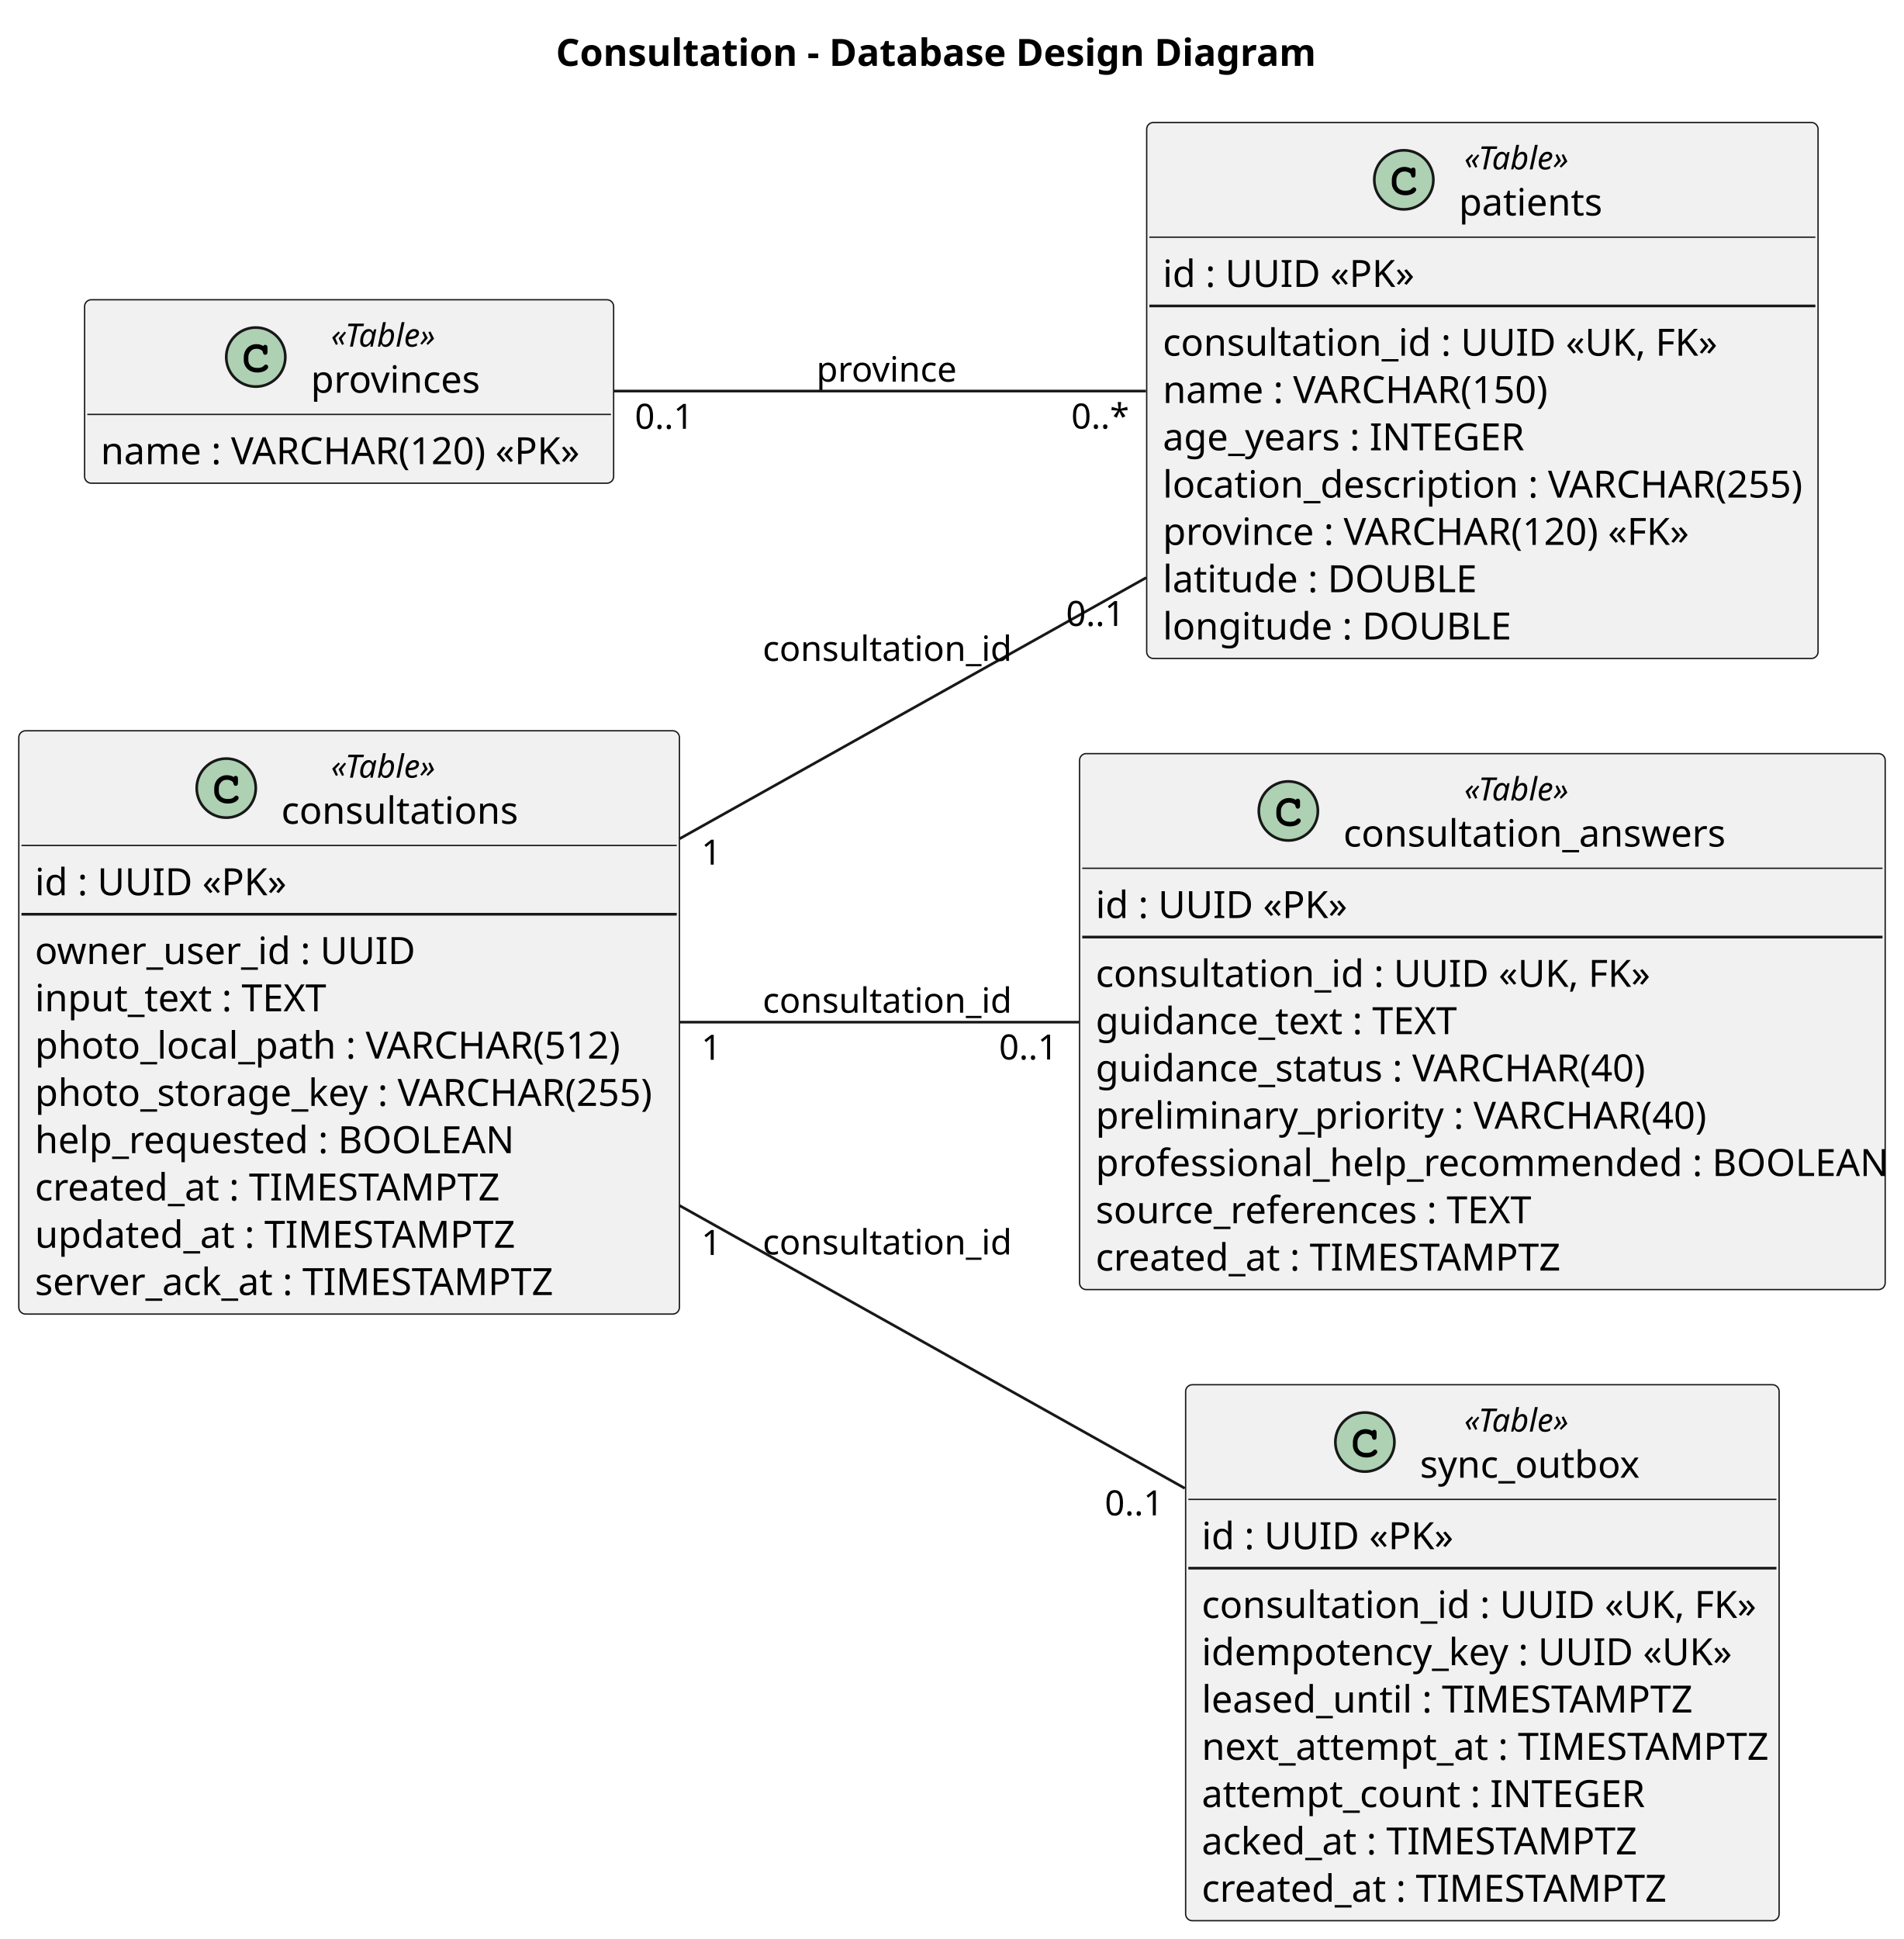
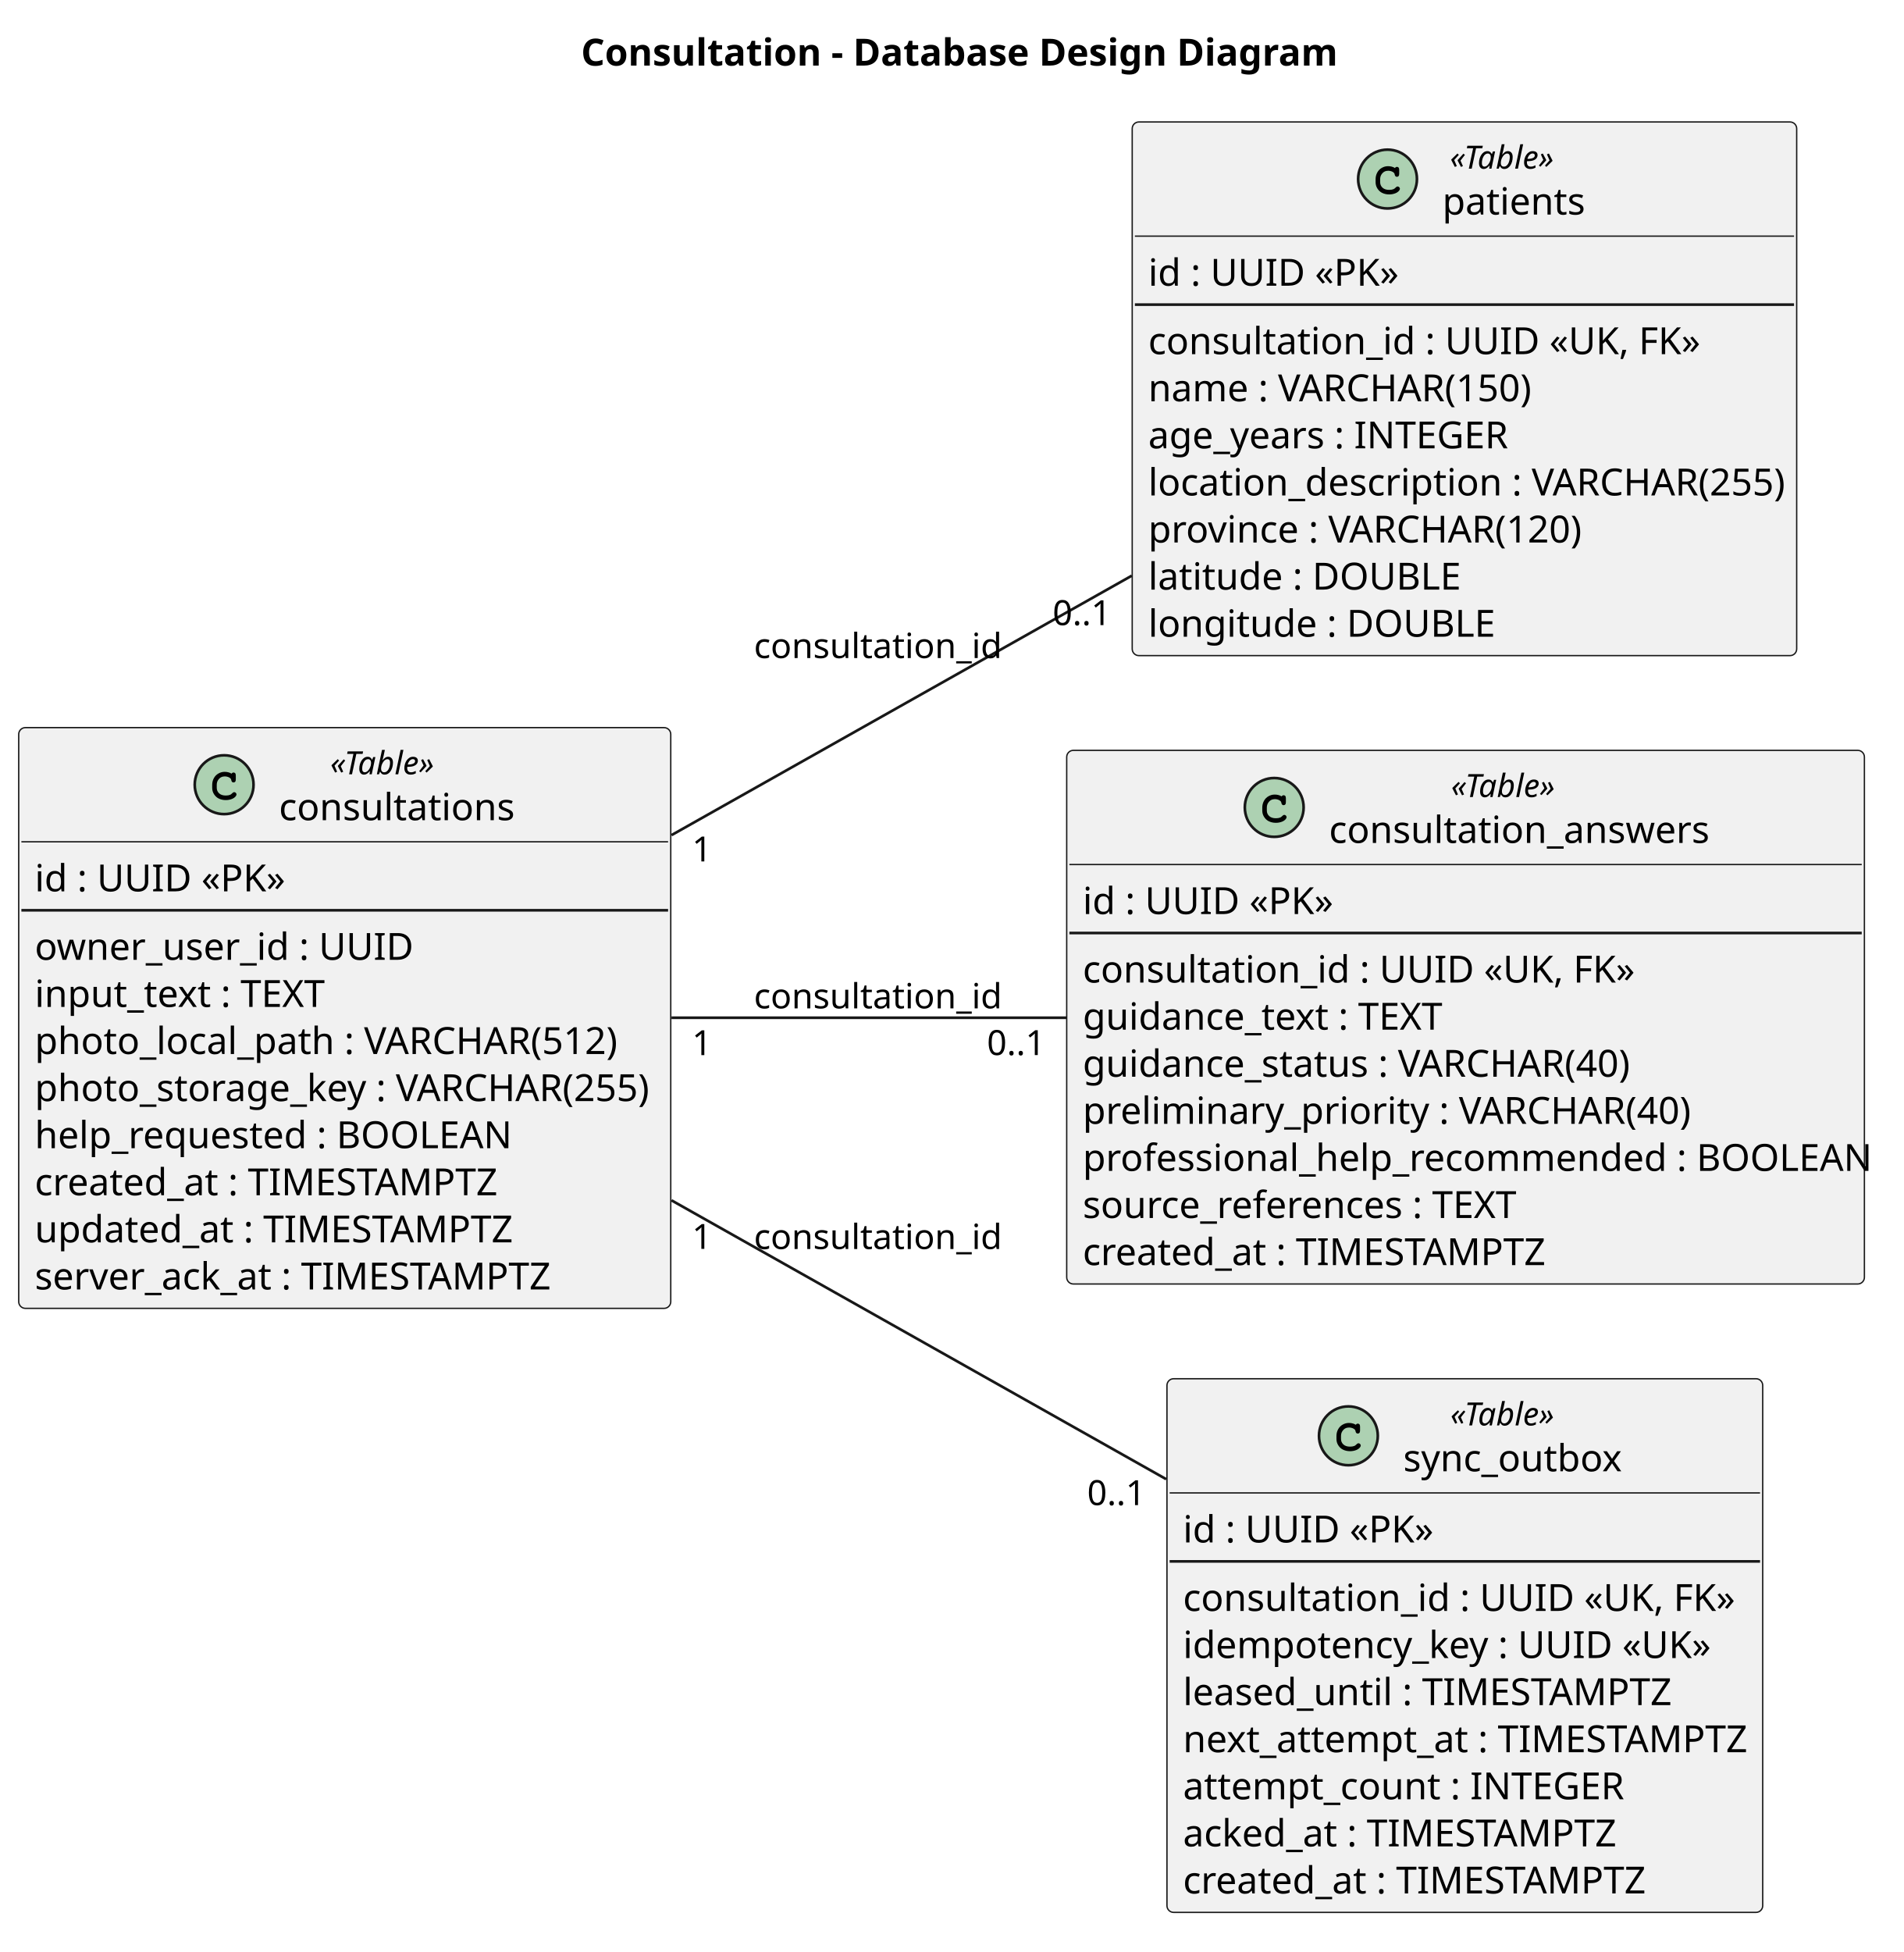
- <svg xmlns="http://www.w3.org/2000/svg" contentStyleType="text/css" height="722px" preserveAspectRatio="none" style="width:709px;height:722px;background:#FFFFFF;" version="1.1" viewBox="0 0 709 722" width="709px" zoomAndPan="magnify">
+ <svg xmlns="http://www.w3.org/2000/svg" version="1.1" data-diagram-type="CLASS" style="width:712px;height:730px;background:#FFFFFF;" width="712px" height="730px" viewBox="0 0 712 730" zoomAndPan="magnify" preserveAspectRatio="none" contentStyleType="text/css">
  <defs />
-   <g>
-     <text fill="#000000" font-family="sans-serif" font-size="14" font-weight="bold" lengthAdjust="spacing" textLength="281" x="207" y="24.533">Consultation - Database Design Diagram</text>
-     <g id="elem_provinces">
-       <rect codeLine="7" fill="#F1F1F1" height="68.312" id="provinces" rx="2.5" ry="2.5" style="stroke:#181818;stroke-width:0.5;" width="197" x="31.5" y="111.609" />
-       <ellipse cx="95.25" cy="132.961" fill="#ADD1B2" rx="11" ry="11" style="stroke:#181818;stroke-width:1.0;" />
-       <path d="M98.016,128.836 Q98.172,128.617 98.359,128.508 Q98.547,128.398 98.766,128.398 Q99.141,128.398 99.375,128.664 Q99.609,128.914 99.609,129.523 L99.609,130.977 Q99.609,131.586 99.375,131.852 Q99.141,132.117 98.766,132.117 Q98.422,132.117 98.219,131.914 Q98.016,131.727 97.906,131.211 Q97.859,130.852 97.672,130.664 Q97.344,130.289 96.734,130.07 Q96.125,129.852 95.5,129.852 Q94.734,129.852 94.094,130.18 Q93.469,130.508 92.969,131.258 Q92.484,132.008 92.484,133.039 L92.484,134.133 Q92.484,135.367 93.375,136.195 Q94.266,137.008 95.859,137.008 Q96.797,137.008 97.453,136.758 Q97.844,136.602 98.266,136.164 Q98.531,135.898 98.672,135.82 Q98.828,135.742 99.031,135.742 Q99.359,135.742 99.609,136.008 Q99.875,136.258 99.875,136.602 Q99.875,136.945 99.531,137.352 Q99.031,137.93 98.234,138.258 Q97.156,138.711 95.859,138.711 Q94.344,138.711 93.141,138.086 Q92.156,137.586 91.469,136.523 Q90.781,135.445 90.781,134.164 L90.781,133.008 Q90.781,131.68 91.391,130.539 Q92.016,129.383 93.109,128.773 Q94.203,128.148 95.438,128.148 Q96.172,128.148 96.812,128.32 Q97.469,128.477 98.016,128.836 Z " fill="#000000" />
-       <text fill="#000000" font-family="sans-serif" font-size="12" font-style="italic" lengthAdjust="spacing" textLength="46" x="123.25" y="129.066">«Table»</text>
-       <text fill="#000000" font-family="sans-serif" font-size="14" lengthAdjust="spacing" textLength="61" x="115.75" y="146.236">provinces</text>
-       <line style="stroke:#181818;stroke-width:0.5;" x1="32.5" x2="227.5" y1="154.312" y2="154.312" />
-       <text fill="#000000" font-family="sans-serif" font-size="14" lengthAdjust="spacing" textLength="185" x="37.5" y="172.846">name : VARCHAR(120) «PK»</text>
+   <g font-family="sans-serif" lengthAdjust="spacing">
+     <g class="title" data-source-line="5">
+       <text x="217.331" y="24.533" fill="#000" font-size="14" textLength="270.717" font-weight="700">Consultation - Database Design Diagram</text>
    </g>
-     <g id="elem_consultations">
-       <rect codeLine="11" fill="#F1F1F1" height="217.188" id="consultations" rx="2.5" ry="2.5" style="stroke:#181818;stroke-width:0.5;" width="246" x="7" y="272.109" />
-       <ellipse cx="84.25" cy="293.461" fill="#ADD1B2" rx="11" ry="11" style="stroke:#181818;stroke-width:1.0;" />
-       <path d="M87.016,289.336 Q87.172,289.117 87.359,289.008 Q87.547,288.898 87.766,288.898 Q88.141,288.898 88.375,289.164 Q88.609,289.414 88.609,290.023 L88.609,291.477 Q88.609,292.086 88.375,292.352 Q88.141,292.617 87.766,292.617 Q87.422,292.617 87.219,292.414 Q87.016,292.227 86.906,291.711 Q86.859,291.352 86.672,291.164 Q86.344,290.789 85.734,290.57 Q85.125,290.352 84.5,290.352 Q83.734,290.352 83.094,290.68 Q82.469,291.008 81.969,291.758 Q81.484,292.508 81.484,293.539 L81.484,294.633 Q81.484,295.867 82.375,296.695 Q83.266,297.508 84.859,297.508 Q85.797,297.508 86.453,297.258 Q86.844,297.102 87.266,296.664 Q87.531,296.398 87.672,296.32 Q87.828,296.242 88.031,296.242 Q88.359,296.242 88.609,296.508 Q88.875,296.758 88.875,297.102 Q88.875,297.445 88.531,297.852 Q88.031,298.43 87.234,298.758 Q86.156,299.211 84.859,299.211 Q83.344,299.211 82.141,298.586 Q81.156,298.086 80.469,297.023 Q79.781,295.945 79.781,294.664 L79.781,293.508 Q79.781,292.18 80.391,291.039 Q81.016,289.883 82.109,289.273 Q83.203,288.648 84.438,288.648 Q85.172,288.648 85.812,288.82 Q86.469,288.977 87.016,289.336 Z " fill="#000000" />
-       <text fill="#000000" font-family="sans-serif" font-size="12" font-style="italic" lengthAdjust="spacing" textLength="46" x="123.25" y="289.566">«Table»</text>
-       <text fill="#000000" font-family="sans-serif" font-size="14" lengthAdjust="spacing" textLength="83" x="104.75" y="306.736">consultations</text>
-       <line style="stroke:#181818;stroke-width:0.5;" x1="8" x2="252" y1="314.812" y2="314.812" />
-       <text fill="#000000" font-family="sans-serif" font-size="14" lengthAdjust="spacing" textLength="92" x="13" y="333.346">id : UUID «PK»</text>
-       <line style="stroke:#181818;stroke-width:1.0;" x1="8" x2="252" y1="340.422" y2="340.422" />
-       <text fill="#000000" font-family="sans-serif" font-size="14" lengthAdjust="spacing" textLength="136" x="13" y="358.955">owner_user_id : UUID</text>
-       <text fill="#000000" font-family="sans-serif" font-size="14" lengthAdjust="spacing" textLength="108" x="13" y="376.565">input_text : TEXT</text>
-       <text fill="#000000" font-family="sans-serif" font-size="14" lengthAdjust="spacing" textLength="221" x="13" y="394.174">photo_local_path : VARCHAR(512)</text>
-       <text fill="#000000" font-family="sans-serif" font-size="14" lengthAdjust="spacing" textLength="234" x="13" y="411.783">photo_storage_key : VARCHAR(255)</text>
-       <text fill="#000000" font-family="sans-serif" font-size="14" lengthAdjust="spacing" textLength="177" x="13" y="429.393">help_requested : BOOLEAN</text>
-       <text fill="#000000" font-family="sans-serif" font-size="14" lengthAdjust="spacing" textLength="176" x="13" y="447.002">created_at : TIMESTAMPTZ</text>
-       <text fill="#000000" font-family="sans-serif" font-size="14" lengthAdjust="spacing" textLength="180" x="13" y="464.611">updated_at : TIMESTAMPTZ</text>
-       <text fill="#000000" font-family="sans-serif" font-size="14" lengthAdjust="spacing" textLength="198" x="13" y="482.221">server_ack_at : TIMESTAMPTZ</text>
+     <g class="entity" data-qualified-name="consultations" id="ent0001" data-source-line="7">
+       <rect x="7" y="272.109" width="243.896" height="217.188" fill="#F1F1F1" style="stroke:#181818;stroke-width:0.5;" rx="2.5" ry="2.5" />
+       <ellipse cx="83.839" cy="293.461" rx="11" ry="11" fill="#ADD1B2" style="stroke:#181818;stroke-width:1;" />
+       <path d="M86.605,289.336 Q86.761,289.117 86.949,289.008 Q87.136,288.898 87.355,288.898 Q87.73,288.898 87.964,289.164 Q88.199,289.414 88.199,290.023 L88.199,291.477 Q88.199,292.086 87.964,292.352 Q87.73,292.617 87.355,292.617 Q87.011,292.617 86.808,292.414 Q86.605,292.227 86.496,291.711 Q86.449,291.352 86.261,291.164 Q85.933,290.789 85.324,290.57 Q84.714,290.352 84.089,290.352 Q83.324,290.352 82.683,290.68 Q82.058,291.008 81.558,291.758 Q81.074,292.508 81.074,293.539 L81.074,294.633 Q81.074,295.867 81.964,296.695 Q82.855,297.508 84.449,297.508 Q85.386,297.508 86.042,297.258 Q86.433,297.102 86.855,296.664 Q87.121,296.398 87.261,296.32 Q87.417,296.242 87.621,296.242 Q87.949,296.242 88.199,296.508 Q88.464,296.758 88.464,297.102 Q88.464,297.445 88.121,297.852 Q87.621,298.43 86.824,298.758 Q85.746,299.211 84.449,299.211 Q82.933,299.211 81.73,298.586 Q80.746,298.086 80.058,297.023 Q79.371,295.945 79.371,294.664 L79.371,293.508 Q79.371,292.18 79.98,291.039 Q80.605,289.883 81.699,289.273 Q82.792,288.648 84.027,288.648 Q84.761,288.648 85.402,288.82 Q86.058,288.977 86.605,289.336 Z " fill="#000" />
+       <text x="123.515" y="289.566" fill="#000" font-size="12" textLength="43.365" font-style="italic">«Table»</text>
+       <text x="104.339" y="306.736" fill="#000" font-size="14" textLength="81.717">consultations</text>
+       <line x1="8" y1="314.813" x2="249.896" y2="314.813" style="stroke:#181818;stroke-width:0.5;" />
+       <text x="13" y="333.346" fill="#000" font-size="14" textLength="94.924">id : UUID «PK»</text>
+       <line x1="8" y1="340.422" x2="249.896" y2="340.422" style="stroke:#181818;stroke-width:1;" />
+       <text x="13" y="358.955" fill="#000" font-size="14" textLength="137.724">owner_user_id : UUID</text>
+       <text x="13" y="376.564" fill="#000" font-size="14" textLength="108.158">input_text : TEXT</text>
+       <text x="13" y="394.174" fill="#000" font-size="14" textLength="219.454">photo_local_path : VARCHAR(512)</text>
+       <text x="13" y="411.783" fill="#000" font-size="14" textLength="231.896">photo_storage_key : VARCHAR(255)</text>
+       <text x="13" y="429.393" fill="#000" font-size="14" textLength="175.882">help_requested : BOOLEAN</text>
+       <text x="13" y="447.002" fill="#000" font-size="14" textLength="176.6">created_at : TIMESTAMPTZ</text>
+       <text x="13" y="464.611" fill="#000" font-size="14" textLength="180.51">updated_at : TIMESTAMPTZ</text>
+       <text x="13" y="482.221" fill="#000" font-size="14" textLength="198.372">server_ack_at : TIMESTAMPTZ</text>
    </g>
-     <g id="elem_patients">
-       <rect codeLine="24" fill="#F1F1F1" height="199.578" id="patients" rx="2.5" ry="2.5" style="stroke:#181818;stroke-width:0.5;" width="250" x="427" y="45.609" />
-       <ellipse cx="522.75" cy="66.961" fill="#ADD1B2" rx="11" ry="11" style="stroke:#181818;stroke-width:1.0;" />
-       <path d="M525.516,62.836 Q525.672,62.617 525.859,62.508 Q526.047,62.398 526.266,62.398 Q526.641,62.398 526.875,62.664 Q527.109,62.914 527.109,63.523 L527.109,64.977 Q527.109,65.586 526.875,65.852 Q526.641,66.117 526.266,66.117 Q525.922,66.117 525.719,65.914 Q525.516,65.727 525.406,65.211 Q525.359,64.852 525.172,64.664 Q524.844,64.289 524.234,64.07 Q523.625,63.852 523,63.852 Q522.234,63.852 521.594,64.18 Q520.969,64.508 520.469,65.258 Q519.984,66.008 519.984,67.039 L519.984,68.133 Q519.984,69.367 520.875,70.195 Q521.766,71.008 523.359,71.008 Q524.297,71.008 524.953,70.758 Q525.344,70.602 525.766,70.164 Q526.031,69.898 526.172,69.82 Q526.328,69.742 526.531,69.742 Q526.859,69.742 527.109,70.008 Q527.375,70.258 527.375,70.602 Q527.375,70.945 527.031,71.352 Q526.531,71.93 525.734,72.258 Q524.656,72.711 523.359,72.711 Q521.844,72.711 520.641,72.086 Q519.656,71.586 518.969,70.523 Q518.281,69.445 518.281,68.164 L518.281,67.008 Q518.281,65.68 518.891,64.539 Q519.516,63.383 520.609,62.773 Q521.703,62.148 522.938,62.148 Q523.672,62.148 524.312,62.32 Q524.969,62.477 525.516,62.836 Z " fill="#000000" />
-       <text fill="#000000" font-family="sans-serif" font-size="12" font-style="italic" lengthAdjust="spacing" textLength="46" x="545.25" y="63.066">«Table»</text>
-       <text fill="#000000" font-family="sans-serif" font-size="14" lengthAdjust="spacing" textLength="50" x="543.25" y="80.236">patients</text>
-       <line style="stroke:#181818;stroke-width:0.5;" x1="428" x2="676" y1="88.312" y2="88.312" />
-       <text fill="#000000" font-family="sans-serif" font-size="14" lengthAdjust="spacing" textLength="92" x="433" y="106.846">id : UUID «PK»</text>
-       <line style="stroke:#181818;stroke-width:1.0;" x1="428" x2="676" y1="113.922" y2="113.922" />
-       <text fill="#000000" font-family="sans-serif" font-size="14" lengthAdjust="spacing" textLength="202" x="433" y="132.455">consultation_id : UUID «UK, FK»</text>
-       <text fill="#000000" font-family="sans-serif" font-size="14" lengthAdjust="spacing" textLength="147" x="433" y="150.065">name : VARCHAR(150)</text>
-       <text fill="#000000" font-family="sans-serif" font-size="14" lengthAdjust="spacing" textLength="139" x="433" y="167.674">age_years : INTEGER</text>
-       <text fill="#000000" font-family="sans-serif" font-size="14" lengthAdjust="spacing" textLength="238" x="433" y="185.283">location_description : VARCHAR(255)</text>
-       <text fill="#000000" font-family="sans-serif" font-size="14" lengthAdjust="spacing" textLength="204" x="433" y="202.893">province : VARCHAR(120) «FK»</text>
-       <text fill="#000000" font-family="sans-serif" font-size="14" lengthAdjust="spacing" textLength="114" x="433" y="220.502">latitude : DOUBLE</text>
-       <text fill="#000000" font-family="sans-serif" font-size="14" lengthAdjust="spacing" textLength="126" x="433" y="238.111">longitude : DOUBLE</text>
+     <g class="entity" data-qualified-name="patients" id="ent0002" data-source-line="20">
+       <rect x="423.5" y="45.609" width="248.551" height="199.578" fill="#F1F1F1" style="stroke:#181818;stroke-width:0.5;" rx="2.5" ry="2.5" />
+       <ellipse cx="519.008" cy="66.961" rx="11" ry="11" fill="#ADD1B2" style="stroke:#181818;stroke-width:1;" />
+       <path d="M521.774,62.836 Q521.93,62.617 522.118,62.508 Q522.305,62.398 522.524,62.398 Q522.899,62.398 523.133,62.664 Q523.368,62.914 523.368,63.523 L523.368,64.977 Q523.368,65.586 523.133,65.852 Q522.899,66.117 522.524,66.117 Q522.18,66.117 521.977,65.914 Q521.774,65.727 521.665,65.211 Q521.618,64.852 521.43,64.664 Q521.102,64.289 520.493,64.07 Q519.883,63.852 519.258,63.852 Q518.493,63.852 517.852,64.18 Q517.227,64.508 516.727,65.258 Q516.243,66.008 516.243,67.039 L516.243,68.133 Q516.243,69.367 517.133,70.195 Q518.024,71.008 519.618,71.008 Q520.555,71.008 521.211,70.758 Q521.602,70.602 522.024,70.164 Q522.29,69.898 522.43,69.82 Q522.586,69.742 522.79,69.742 Q523.118,69.742 523.368,70.008 Q523.633,70.258 523.633,70.602 Q523.633,70.945 523.29,71.352 Q522.79,71.93 521.993,72.258 Q520.915,72.711 519.618,72.711 Q518.102,72.711 516.899,72.086 Q515.915,71.586 515.227,70.523 Q514.54,69.445 514.54,68.164 L514.54,67.008 Q514.54,65.68 515.149,64.539 Q515.774,63.383 516.868,62.773 Q517.961,62.148 519.196,62.148 Q519.93,62.148 520.571,62.32 Q521.227,62.477 521.774,62.836 Z " fill="#000" />
+       <text x="542.343" y="63.066" fill="#000" font-size="12" textLength="43.365" font-style="italic">«Table»</text>
+       <text x="539.508" y="80.236" fill="#000" font-size="14" textLength="49.034">patients</text>
+       <line x1="424.5" y1="88.313" x2="671.051" y2="88.313" style="stroke:#181818;stroke-width:0.5;" />
+       <text x="429.5" y="106.846" fill="#000" font-size="14" textLength="94.924">id : UUID «PK»</text>
+       <line x1="424.5" y1="113.922" x2="671.051" y2="113.922" style="stroke:#181818;stroke-width:1;" />
+       <text x="429.5" y="132.455" fill="#000" font-size="14" textLength="203.868">consultation_id : UUID «UK, FK»</text>
+       <text x="429.5" y="150.064" fill="#000" font-size="14" textLength="147.827">name : VARCHAR(150)</text>
+       <text x="429.5" y="167.674" fill="#000" font-size="14" textLength="139.275">age_years : INTEGER</text>
+       <text x="429.5" y="185.283" fill="#000" font-size="14" textLength="236.551">location_description : VARCHAR(255)</text>
+       <text x="429.5" y="202.893" fill="#000" font-size="14" textLength="165.724">province : VARCHAR(120)</text>
+       <text x="429.5" y="220.502" fill="#000" font-size="14" textLength="114.386">latitude : DOUBLE</text>
+       <text x="429.5" y="238.111" fill="#000" font-size="14" textLength="126.068">longitude : DOUBLE</text>
    </g>
-     <g id="elem_consultation_answers">
-       <rect codeLine="36" fill="#F1F1F1" height="199.578" id="consultation_answers" rx="2.5" ry="2.5" style="stroke:#181818;stroke-width:0.5;" width="300" x="402" y="280.609" />
-       <ellipse cx="479.75" cy="301.961" fill="#ADD1B2" rx="11" ry="11" style="stroke:#181818;stroke-width:1.0;" />
-       <path d="M482.516,297.836 Q482.672,297.617 482.859,297.508 Q483.047,297.398 483.266,297.398 Q483.641,297.398 483.875,297.664 Q484.109,297.914 484.109,298.523 L484.109,299.977 Q484.109,300.586 483.875,300.852 Q483.641,301.117 483.266,301.117 Q482.922,301.117 482.719,300.914 Q482.516,300.727 482.406,300.211 Q482.359,299.852 482.172,299.664 Q481.844,299.289 481.234,299.07 Q480.625,298.852 480,298.852 Q479.234,298.852 478.594,299.18 Q477.969,299.508 477.469,300.258 Q476.984,301.008 476.984,302.039 L476.984,303.133 Q476.984,304.367 477.875,305.195 Q478.766,306.008 480.359,306.008 Q481.297,306.008 481.953,305.758 Q482.344,305.602 482.766,305.164 Q483.031,304.898 483.172,304.82 Q483.328,304.742 483.531,304.742 Q483.859,304.742 484.109,305.008 Q484.375,305.258 484.375,305.602 Q484.375,305.945 484.031,306.352 Q483.531,306.93 482.734,307.258 Q481.656,307.711 480.359,307.711 Q478.844,307.711 477.641,307.086 Q476.656,306.586 475.969,305.523 Q475.281,304.445 475.281,303.164 L475.281,302.008 Q475.281,300.68 475.891,299.539 Q476.516,298.383 477.609,297.773 Q478.703,297.148 479.938,297.148 Q480.672,297.148 481.312,297.32 Q481.969,297.477 482.516,297.836 Z " fill="#000000" />
-       <text fill="#000000" font-family="sans-serif" font-size="12" font-style="italic" lengthAdjust="spacing" textLength="46" x="545.25" y="298.066">«Table»</text>
-       <text fill="#000000" font-family="sans-serif" font-size="14" lengthAdjust="spacing" textLength="136" x="500.25" y="315.236">consultation_answers</text>
-       <line style="stroke:#181818;stroke-width:0.5;" x1="403" x2="701" y1="323.312" y2="323.312" />
-       <text fill="#000000" font-family="sans-serif" font-size="14" lengthAdjust="spacing" textLength="92" x="408" y="341.846">id : UUID «PK»</text>
-       <line style="stroke:#181818;stroke-width:1.0;" x1="403" x2="701" y1="348.922" y2="348.922" />
-       <text fill="#000000" font-family="sans-serif" font-size="14" lengthAdjust="spacing" textLength="202" x="408" y="367.455">consultation_id : UUID «UK, FK»</text>
-       <text fill="#000000" font-family="sans-serif" font-size="14" lengthAdjust="spacing" textLength="135" x="408" y="385.065">guidance_text : TEXT</text>
-       <text fill="#000000" font-family="sans-serif" font-size="14" lengthAdjust="spacing" textLength="208" x="408" y="402.674">guidance_status : VARCHAR(40)</text>
-       <text fill="#000000" font-family="sans-serif" font-size="14" lengthAdjust="spacing" textLength="224" x="408" y="420.283">preliminary_priority : VARCHAR(40)</text>
-       <text fill="#000000" font-family="sans-serif" font-size="14" lengthAdjust="spacing" textLength="288" x="408" y="437.893">professional_help_recommended : BOOLEAN</text>
-       <text fill="#000000" font-family="sans-serif" font-size="14" lengthAdjust="spacing" textLength="166" x="408" y="455.502">source_references : TEXT</text>
-       <text fill="#000000" font-family="sans-serif" font-size="14" lengthAdjust="spacing" textLength="176" x="408" y="473.111">created_at : TIMESTAMPTZ</text>
+     <g class="entity" data-qualified-name="consultation_answers" id="ent0003" data-source-line="32">
+       <rect x="399" y="280.609" width="298.378" height="199.578" fill="#F1F1F1" style="stroke:#181818;stroke-width:0.5;" rx="2.5" ry="2.5" />
+       <ellipse cx="476.622" cy="301.961" rx="11" ry="11" fill="#ADD1B2" style="stroke:#181818;stroke-width:1;" />
+       <path d="M479.388,297.836 Q479.544,297.617 479.731,297.508 Q479.919,297.398 480.138,297.398 Q480.513,297.398 480.747,297.664 Q480.981,297.914 480.981,298.523 L480.981,299.977 Q480.981,300.586 480.747,300.852 Q480.513,301.117 480.138,301.117 Q479.794,301.117 479.591,300.914 Q479.388,300.727 479.278,300.211 Q479.231,299.852 479.044,299.664 Q478.716,299.289 478.106,299.07 Q477.497,298.852 476.872,298.852 Q476.106,298.852 475.466,299.18 Q474.841,299.508 474.341,300.258 Q473.856,301.008 473.856,302.039 L473.856,303.133 Q473.856,304.367 474.747,305.195 Q475.638,306.008 477.231,306.008 Q478.169,306.008 478.825,305.758 Q479.216,305.602 479.638,305.164 Q479.903,304.898 480.044,304.82 Q480.2,304.742 480.403,304.742 Q480.731,304.742 480.981,305.008 Q481.247,305.258 481.247,305.602 Q481.247,305.945 480.903,306.352 Q480.403,306.93 479.606,307.258 Q478.528,307.711 477.231,307.711 Q475.716,307.711 474.513,307.086 Q473.528,306.586 472.841,305.523 Q472.153,304.445 472.153,303.164 L472.153,302.008 Q472.153,300.68 472.763,299.539 Q473.388,298.383 474.481,297.773 Q475.575,297.148 476.81,297.148 Q477.544,297.148 478.185,297.32 Q478.841,297.477 479.388,297.836 Z " fill="#000" />
+       <text x="542.756" y="298.066" fill="#000" font-size="12" textLength="43.365" font-style="italic">«Table»</text>
+       <text x="497.122" y="315.236" fill="#000" font-size="14" textLength="134.634">consultation_answers</text>
+       <line x1="400" y1="323.313" x2="696.378" y2="323.313" style="stroke:#181818;stroke-width:0.5;" />
+       <text x="405" y="341.846" fill="#000" font-size="14" textLength="94.924">id : UUID «PK»</text>
+       <line x1="400" y1="348.922" x2="696.378" y2="348.922" style="stroke:#181818;stroke-width:1;" />
+       <text x="405" y="367.455" fill="#000" font-size="14" textLength="203.868">consultation_id : UUID «UK, FK»</text>
+       <text x="405" y="385.064" fill="#000" font-size="14" textLength="134.627">guidance_text : TEXT</text>
+       <text x="405" y="402.674" fill="#000" font-size="14" textLength="206.985">guidance_status : VARCHAR(40)</text>
+       <text x="405" y="420.283" fill="#000" font-size="14" textLength="223.275">preliminary_priority : VARCHAR(40)</text>
+       <text x="405" y="437.893" fill="#000" font-size="14" textLength="286.378">professional_help_recommended : BOOLEAN</text>
+       <text x="405" y="455.502" fill="#000" font-size="14" textLength="163.399">source_references : TEXT</text>
+       <text x="405" y="473.111" fill="#000" font-size="14" textLength="176.6">created_at : TIMESTAMPTZ</text>
    </g>
-     <g id="elem_sync_outbox">
-       <rect codeLine="48" fill="#F1F1F1" height="199.578" id="sync_outbox" rx="2.5" ry="2.5" style="stroke:#181818;stroke-width:0.5;" width="221" x="441.5" y="515.609" />
-       <ellipse cx="508.25" cy="536.961" fill="#ADD1B2" rx="11" ry="11" style="stroke:#181818;stroke-width:1.0;" />
-       <path d="M511.016,532.836 Q511.172,532.617 511.359,532.508 Q511.547,532.398 511.766,532.398 Q512.141,532.398 512.375,532.664 Q512.609,532.914 512.609,533.523 L512.609,534.977 Q512.609,535.586 512.375,535.852 Q512.141,536.117 511.766,536.117 Q511.422,536.117 511.219,535.914 Q511.016,535.727 510.906,535.211 Q510.859,534.852 510.672,534.664 Q510.344,534.289 509.734,534.07 Q509.125,533.852 508.5,533.852 Q507.734,533.852 507.094,534.18 Q506.469,534.508 505.969,535.258 Q505.484,536.008 505.484,537.039 L505.484,538.133 Q505.484,539.367 506.375,540.195 Q507.266,541.008 508.859,541.008 Q509.797,541.008 510.453,540.758 Q510.844,540.602 511.266,540.164 Q511.531,539.898 511.672,539.82 Q511.828,539.742 512.031,539.742 Q512.359,539.742 512.609,540.008 Q512.875,540.258 512.875,540.602 Q512.875,540.945 512.531,541.352 Q512.031,541.93 511.234,542.258 Q510.156,542.711 508.859,542.711 Q507.344,542.711 506.141,542.086 Q505.156,541.586 504.469,540.523 Q503.781,539.445 503.781,538.164 L503.781,537.008 Q503.781,535.68 504.391,534.539 Q505.016,533.383 506.109,532.773 Q507.203,532.148 508.438,532.148 Q509.172,532.148 509.812,532.32 Q510.469,532.477 511.016,532.836 Z " fill="#000000" />
-       <text fill="#000000" font-family="sans-serif" font-size="12" font-style="italic" lengthAdjust="spacing" textLength="46" x="545.25" y="533.066">«Table»</text>
-       <text fill="#000000" font-family="sans-serif" font-size="14" lengthAdjust="spacing" textLength="79" x="528.75" y="550.236">sync_outbox</text>
-       <line style="stroke:#181818;stroke-width:0.5;" x1="442.5" x2="661.5" y1="558.312" y2="558.312" />
-       <text fill="#000000" font-family="sans-serif" font-size="14" lengthAdjust="spacing" textLength="92" x="447.5" y="576.846">id : UUID «PK»</text>
-       <line style="stroke:#181818;stroke-width:1.0;" x1="442.5" x2="661.5" y1="583.922" y2="583.922" />
-       <text fill="#000000" font-family="sans-serif" font-size="14" lengthAdjust="spacing" textLength="202" x="447.5" y="602.455">consultation_id : UUID «UK, FK»</text>
-       <text fill="#000000" font-family="sans-serif" font-size="14" lengthAdjust="spacing" textLength="191" x="447.5" y="620.064">idempotency_key : UUID «UK»</text>
-       <text fill="#000000" font-family="sans-serif" font-size="14" lengthAdjust="spacing" textLength="184" x="447.5" y="637.674">leased_until : TIMESTAMPTZ</text>
-       <text fill="#000000" font-family="sans-serif" font-size="14" lengthAdjust="spacing" textLength="209" x="447.5" y="655.283">next_attempt_at : TIMESTAMPTZ</text>
-       <text fill="#000000" font-family="sans-serif" font-size="14" lengthAdjust="spacing" textLength="162" x="447.5" y="672.893">attempt_count : INTEGER</text>
-       <text fill="#000000" font-family="sans-serif" font-size="14" lengthAdjust="spacing" textLength="166" x="447.5" y="690.502">acked_at : TIMESTAMPTZ</text>
-       <text fill="#000000" font-family="sans-serif" font-size="14" lengthAdjust="spacing" textLength="176" x="447.5" y="708.111">created_at : TIMESTAMPTZ</text>
+     <g class="entity" data-qualified-name="sync_outbox" id="ent0004" data-source-line="44">
+       <rect x="436.5" y="515.609" width="222.841" height="199.578" fill="#F1F1F1" style="stroke:#181818;stroke-width:0.5;" rx="2.5" ry="2.5" />
+       <ellipse cx="504.367" cy="536.961" rx="11" ry="11" fill="#ADD1B2" style="stroke:#181818;stroke-width:1;" />
+       <path d="M507.133,532.836 Q507.289,532.617 507.477,532.508 Q507.664,532.398 507.883,532.398 Q508.258,532.398 508.492,532.664 Q508.727,532.914 508.727,533.523 L508.727,534.977 Q508.727,535.586 508.492,535.852 Q508.258,536.117 507.883,536.117 Q507.539,536.117 507.336,535.914 Q507.133,535.727 507.023,535.211 Q506.977,534.852 506.789,534.664 Q506.461,534.289 505.852,534.07 Q505.242,533.852 504.617,533.852 Q503.852,533.852 503.211,534.18 Q502.586,534.508 502.086,535.258 Q501.602,536.008 501.602,537.039 L501.602,538.133 Q501.602,539.367 502.492,540.195 Q503.383,541.008 504.977,541.008 Q505.914,541.008 506.57,540.758 Q506.961,540.602 507.383,540.164 Q507.648,539.898 507.789,539.82 Q507.945,539.742 508.148,539.742 Q508.477,539.742 508.727,540.008 Q508.992,540.258 508.992,540.602 Q508.992,540.945 508.648,541.352 Q508.148,541.93 507.352,542.258 Q506.273,542.711 504.977,542.711 Q503.461,542.711 502.258,542.086 Q501.273,541.586 500.586,540.523 Q499.898,539.445 499.898,538.164 L499.898,537.008 Q499.898,535.68 500.508,534.539 Q501.133,533.383 502.227,532.773 Q503.32,532.148 504.555,532.148 Q505.289,532.148 505.93,532.32 Q506.586,532.477 507.133,532.836 Z " fill="#000" />
+       <text x="542.488" y="533.066" fill="#000" font-size="12" textLength="43.365" font-style="italic">«Table»</text>
+       <text x="524.867" y="550.236" fill="#000" font-size="14" textLength="78.606">sync_outbox</text>
+       <line x1="437.5" y1="558.313" x2="658.341" y2="558.313" style="stroke:#181818;stroke-width:0.5;" />
+       <text x="442.5" y="576.846" fill="#000" font-size="14" textLength="94.924">id : UUID «PK»</text>
+       <line x1="437.5" y1="583.922" x2="658.341" y2="583.922" style="stroke:#181818;stroke-width:1;" />
+       <text x="442.5" y="602.455" fill="#000" font-size="14" textLength="203.868">consultation_id : UUID «UK, FK»</text>
+       <text x="442.5" y="620.064" fill="#000" font-size="14" textLength="193.751">idempotency_key : UUID «UK»</text>
+       <text x="442.5" y="637.674" fill="#000" font-size="14" textLength="185.165">leased_until : TIMESTAMPTZ</text>
+       <text x="442.5" y="655.283" fill="#000" font-size="14" textLength="210.841">next_attempt_at : TIMESTAMPTZ</text>
+       <text x="442.5" y="672.893" fill="#000" font-size="14" textLength="162.62">attempt_count : INTEGER</text>
+       <text x="442.5" y="690.502" fill="#000" font-size="14" textLength="167.262">acked_at : TIMESTAMPTZ</text>
+       <text x="442.5" y="708.111" fill="#000" font-size="14" textLength="176.6">created_at : TIMESTAMPTZ</text>
    </g>
-     <g id="link_consultations_patients">
-       <path codeLine="60" d="M253.05,312.319 C307.66,281.759 371.97,245.779 426.83,215.089 " fill="none" id="consultations-patients" style="stroke:#181818;stroke-width:1.0;" />
-       <text fill="#000000" font-family="sans-serif" font-size="13" lengthAdjust="spacing" textLength="87" x="284" y="246.105">consultation_id</text>
-       <text fill="#000000" font-family="sans-serif" font-size="13" lengthAdjust="spacing" textLength="7" x="261.157" y="321.957">1</text>
-       <text fill="#000000" font-family="sans-serif" font-size="13" lengthAdjust="spacing" textLength="22" x="396.958" y="233.086">0..1</text>
+     <g class="link" data-entity-1="ent0001" data-entity-2="ent0002" id="lnk5" data-source-line="56" data-link-type="association">
+       <path d="M251.17,312.319 C305.28,281.829 368.96,245.939 423.35,215.289" style="stroke:#181818;stroke-width:1;" fill="none" id="consultations-patients" codeLine="56" />
+       <text x="282" y="246.104" fill="#000" font-size="13" textLength="86.728">consultation_id</text>
+       <text x="258.838" y="322.146" fill="#000" font-size="13">1</text>
+       <text x="393.728" y="233.786" fill="#000" font-size="13" textLength="21.684">0..1</text>
    </g>
-     <g id="link_consultations_consultation_answers">
-       <path codeLine="61" d="M253.05,380.609 C299.55,380.609 353.07,380.609 401.82,380.609 " fill="none" id="consultations-consultation_answers" style="stroke:#181818;stroke-width:1.0;" />
-       <text fill="#000000" font-family="sans-serif" font-size="13" lengthAdjust="spacing" textLength="87" x="284" y="377.104">consultation_id</text>
-       <text fill="#000000" font-family="sans-serif" font-size="13" lengthAdjust="spacing" textLength="7" x="261.157" y="394.622">1</text>
-       <text fill="#000000" font-family="sans-serif" font-size="13" lengthAdjust="spacing" textLength="22" x="372.013" y="394.511">0..1</text>
+     <g class="link" data-entity-1="ent0001" data-entity-2="ent0003" id="lnk6" data-source-line="57" data-link-type="association">
+       <path d="M251.17,380.609 C297.34,380.609 350.49,380.609 398.88,380.609" style="stroke:#181818;stroke-width:1;" fill="none" id="consultations-consultation_answers" codeLine="57" />
+       <text x="282" y="377.104" fill="#000" font-size="13" textLength="86.728">consultation_id</text>
+       <text x="258.838" y="394.597" fill="#000" font-size="13">1</text>
+       <text x="369.159" y="394.563" fill="#000" font-size="13" textLength="21.684">0..1</text>
    </g>
-     <g id="link_consultations_sync_outbox">
-       <path codeLine="62" d="M253.05,448.899 C312.51,482.169 383.45,521.859 441.19,554.169 " fill="none" id="consultations-sync_outbox" style="stroke:#181818;stroke-width:1.0;" />
-       <text fill="#000000" font-family="sans-serif" font-size="13" lengthAdjust="spacing" textLength="87" x="284" y="467.104">consultation_id</text>
-       <text fill="#000000" font-family="sans-serif" font-size="13" lengthAdjust="spacing" textLength="7" x="261.157" y="467.287">1</text>
-       <text fill="#000000" font-family="sans-serif" font-size="13" lengthAdjust="spacing" textLength="22" x="411.387" y="564.266">0..1</text>
-     </g>
-     <g id="link_provinces_patients">
-       <path codeLine="63" d="M228.68,145.609 C287.69,145.609 363.48,145.609 426.73,145.609 " fill="none" id="provinces-patients" style="stroke:#181818;stroke-width:1.0;" />
-       <text fill="#000000" font-family="sans-serif" font-size="13" lengthAdjust="spacing" textLength="47" x="304" y="142.105">province</text>
-       <text fill="#000000" font-family="sans-serif" font-size="13" lengthAdjust="spacing" textLength="22" x="236.392" y="159.668">0..1</text>
-       <text fill="#000000" font-family="sans-serif" font-size="13" lengthAdjust="spacing" textLength="20" x="398.91" y="159.589">0..*</text>
+     <g class="link" data-entity-1="ent0001" data-entity-2="ent0004" id="lnk7" data-source-line="58" data-link-type="association">
+       <path d="M251.17,448.899 C309.61,481.829 379.21,521.049 436.22,553.179" style="stroke:#181818;stroke-width:1;" fill="none" id="consultations-sync_outbox" codeLine="58" />
+       <text x="282" y="467.104" fill="#000" font-size="13" textLength="86.728">consultation_id</text>
+       <text x="258.838" y="467.048" fill="#000" font-size="13">1</text>
+       <text x="406.652" y="562.875" fill="#000" font-size="13" textLength="21.684">0..1</text>
    </g>
  </g>
</svg>
